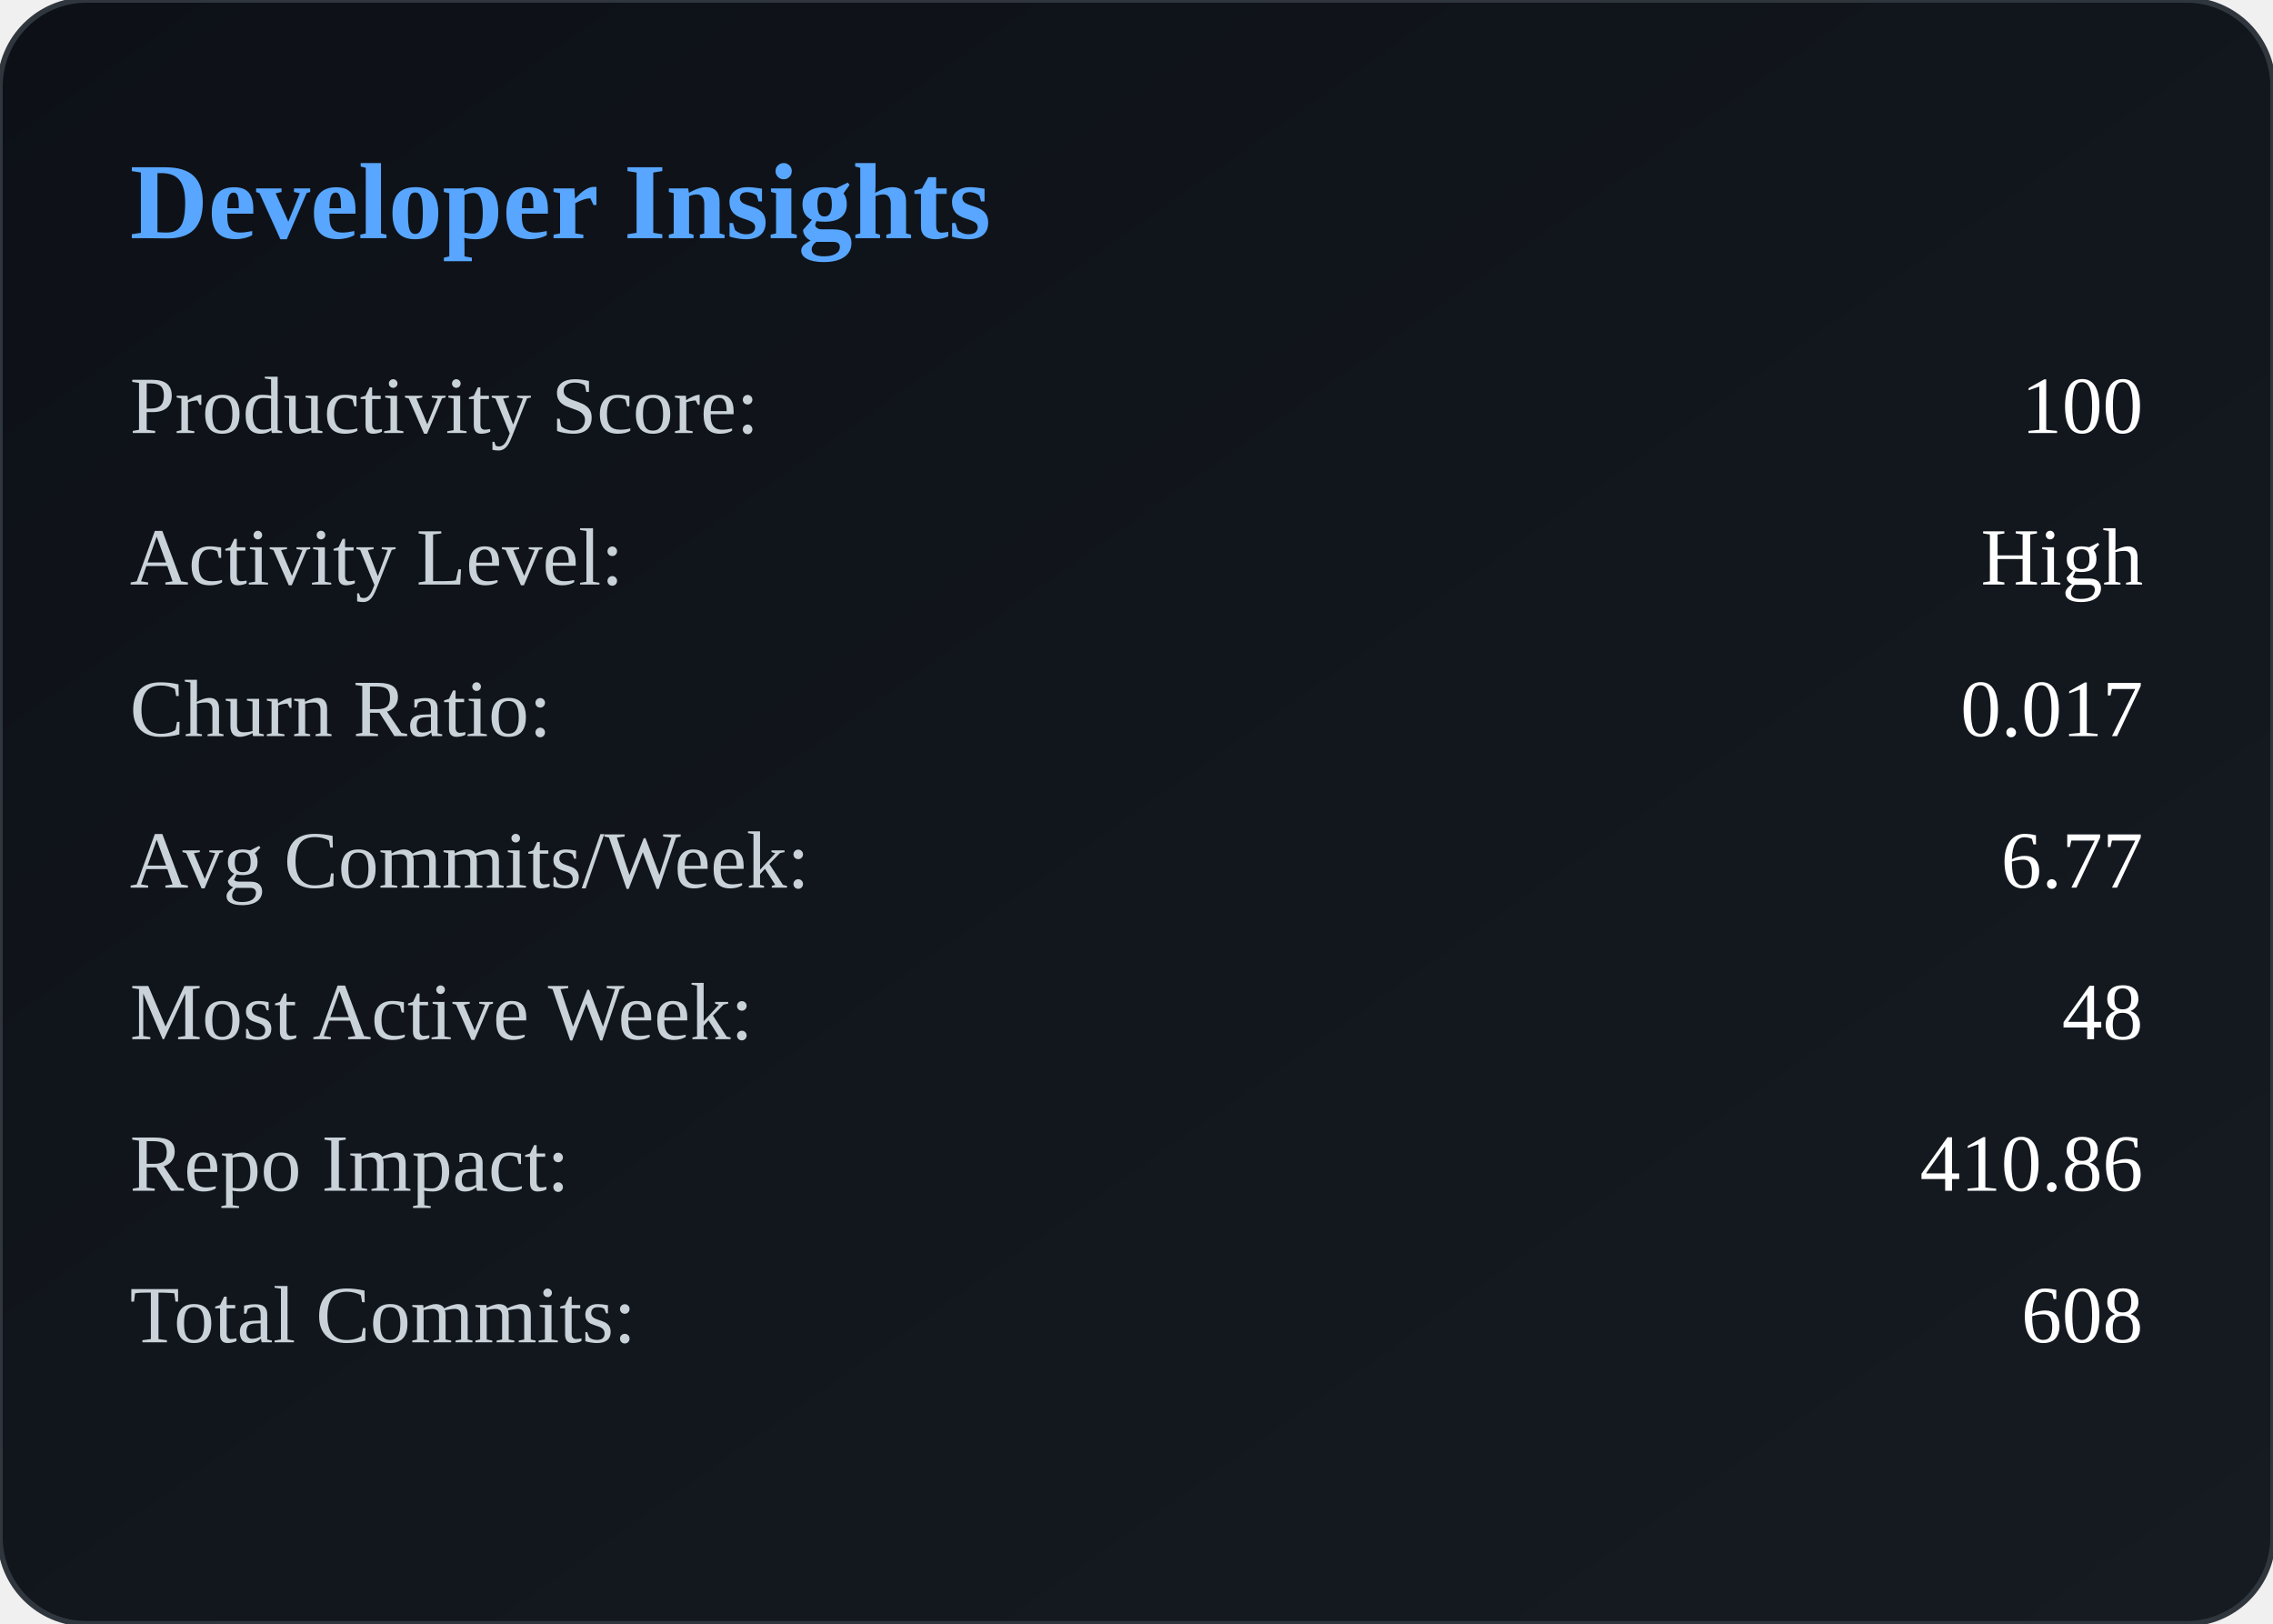
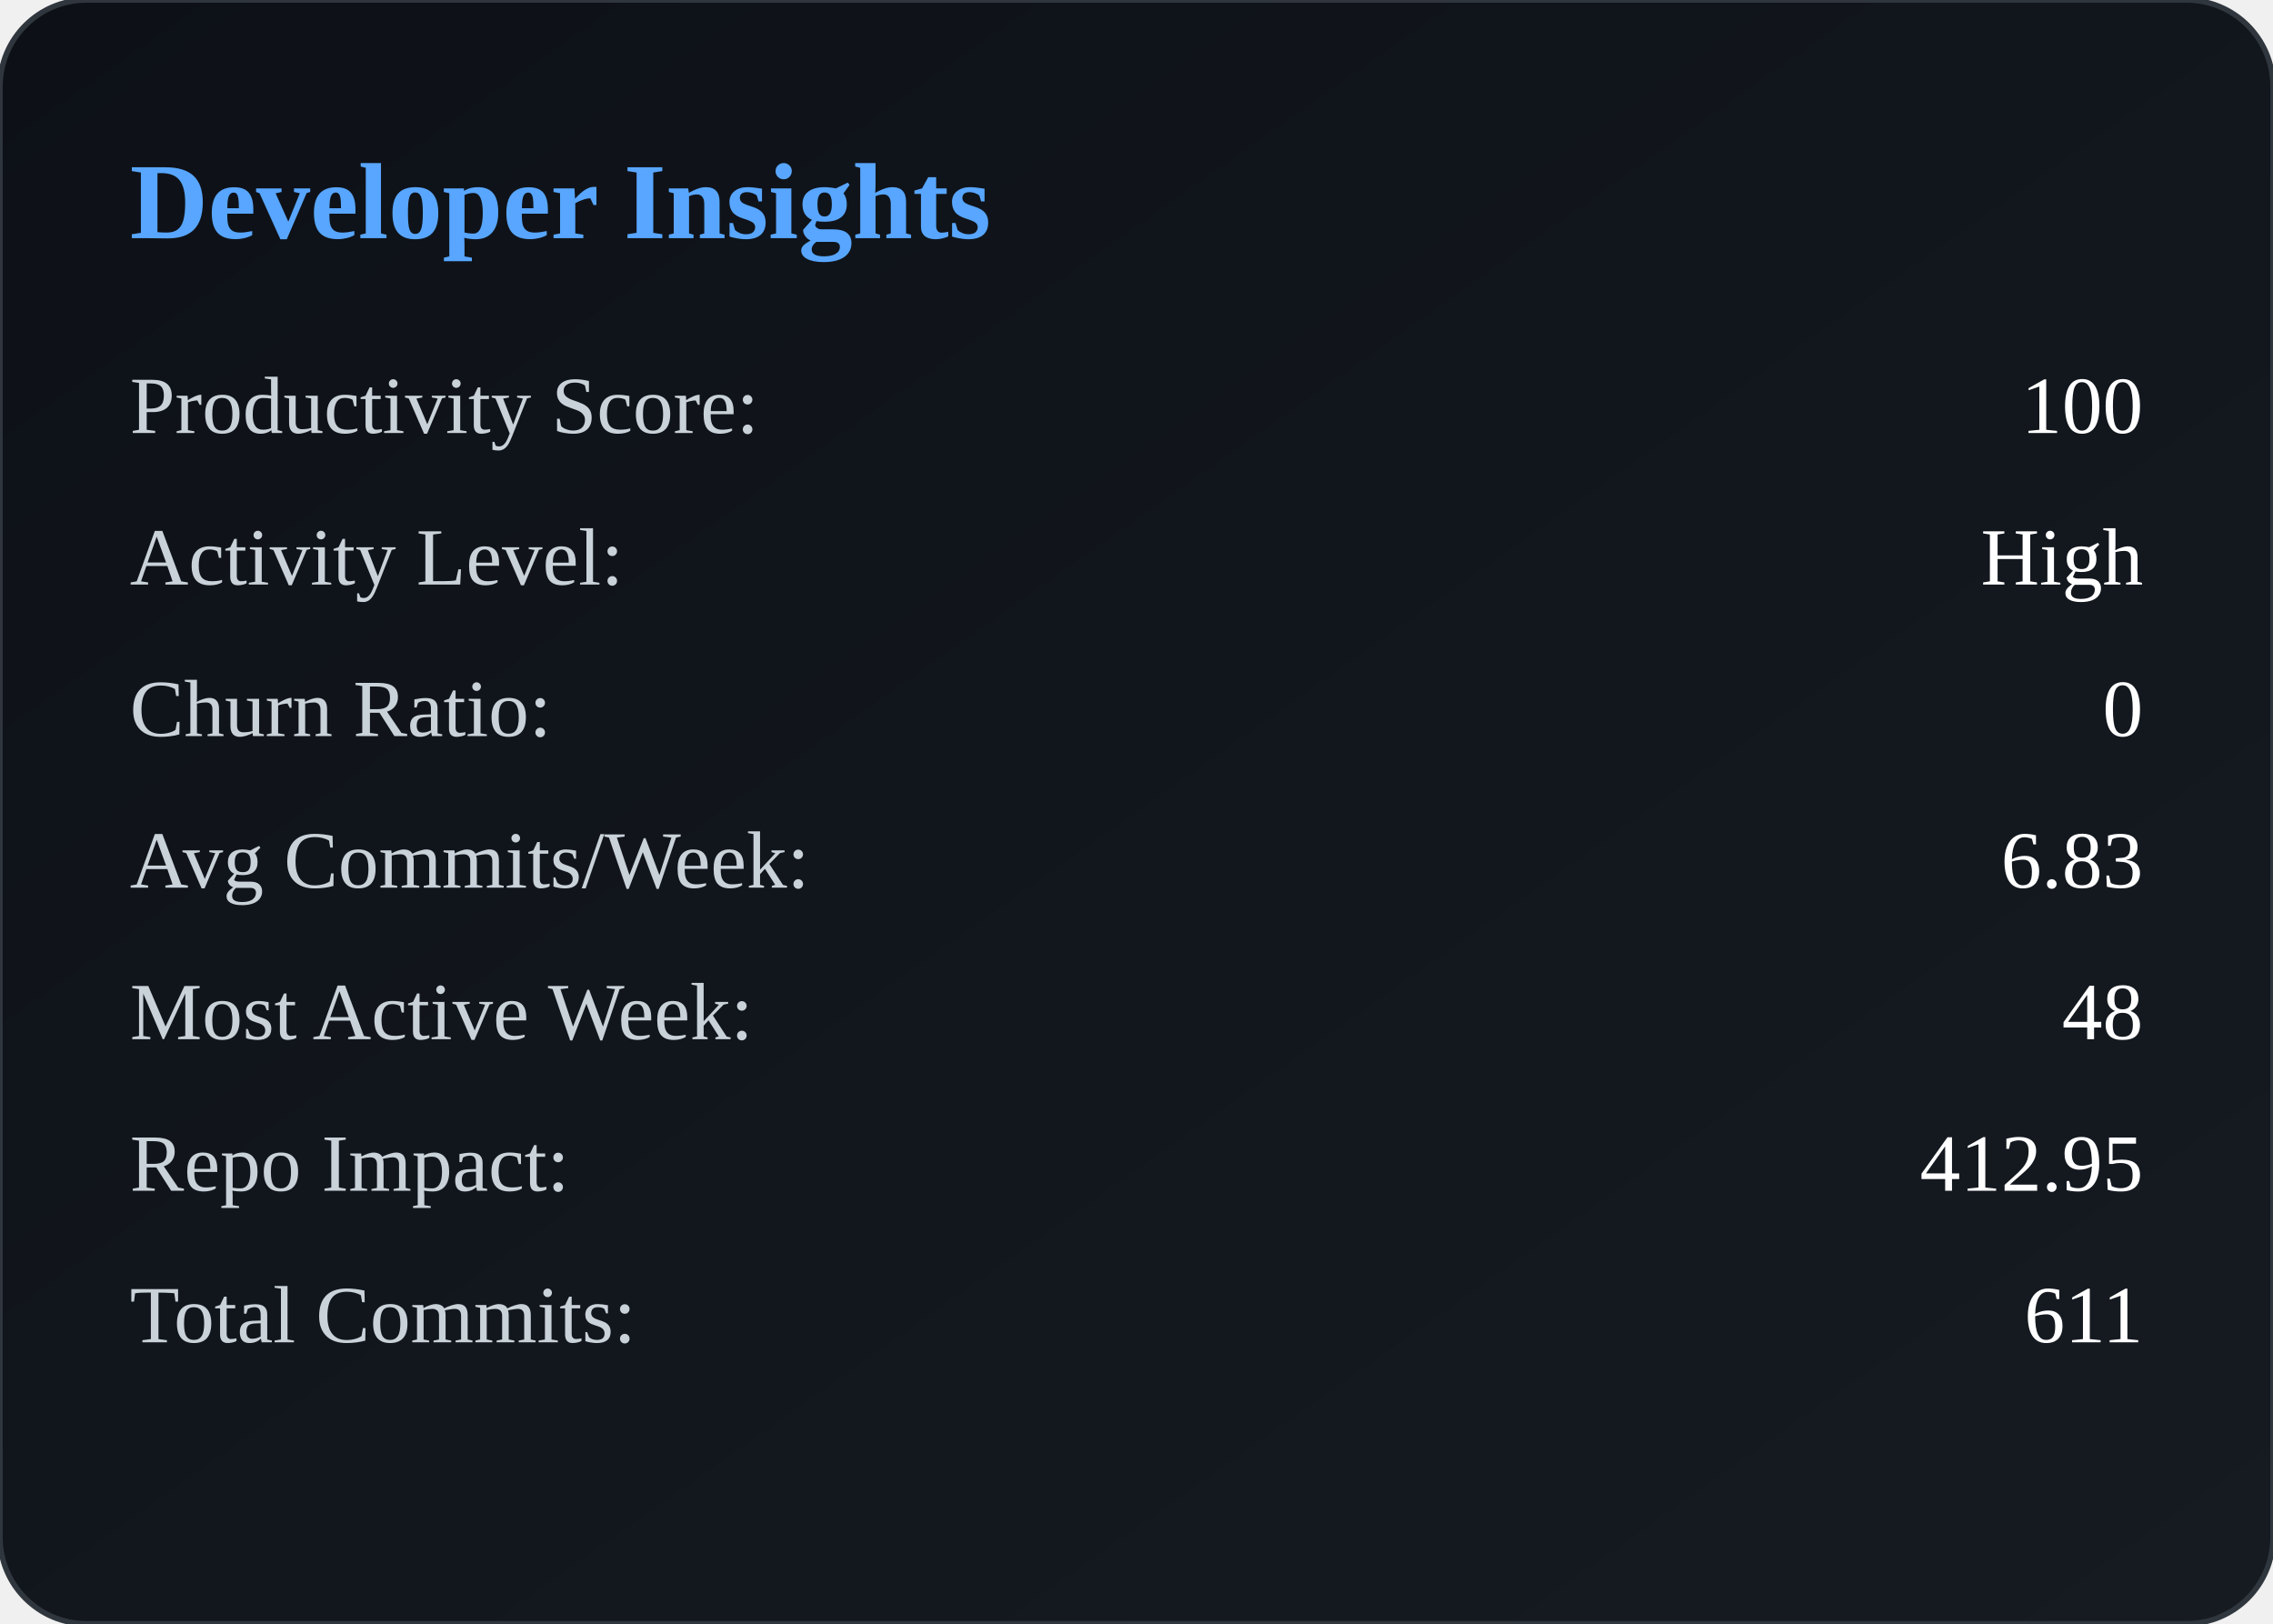
<svg xmlns="http://www.w3.org/2000/svg" width="420" height="300" viewBox="0 0 420 300">
  <defs>
    <linearGradient id="bg" x1="0" y1="0" x2="1" y2="1">
      <stop offset="0%" stop-color="#0d1117" />
      <stop offset="100%" stop-color="#161b22" />
    </linearGradient>
  </defs>
  <rect width="100%" height="100%" rx="16" fill="url(#bg)" stroke="#30363d" />
  <text x="24" y="44" fill="#58a6ff" font-size="20" font-weight="600">
        Developer Insights
    </text>
  <text x="24" y="80" fill="#c9d1d9" font-size="15">
            Productivity Score:
        </text>
  <text x="396" y="80" fill="#ffffff" font-size="15" text-anchor="end">
            100
        </text>
  <text x="24" y="108" fill="#c9d1d9" font-size="15">
            Activity Level:
        </text>
  <text x="396" y="108" fill="#ffffff" font-size="15" text-anchor="end">
            High
        </text>
  <text x="24" y="136" fill="#c9d1d9" font-size="15">
            Churn Ratio:
        </text>
  <text x="396" y="136" fill="#ffffff" font-size="15" text-anchor="end">
-             0.017
+             0
        </text>
  <text x="24" y="164" fill="#c9d1d9" font-size="15">
            Avg Commits/Week:
        </text>
  <text x="396" y="164" fill="#ffffff" font-size="15" text-anchor="end">
-             6.77
+             6.83
        </text>
  <text x="24" y="192" fill="#c9d1d9" font-size="15">
            Most Active Week:
        </text>
  <text x="396" y="192" fill="#ffffff" font-size="15" text-anchor="end">
            48
        </text>
  <text x="24" y="220" fill="#c9d1d9" font-size="15">
            Repo Impact:
        </text>
  <text x="396" y="220" fill="#ffffff" font-size="15" text-anchor="end">
-             410.86
+             412.95
        </text>
  <text x="24" y="248" fill="#c9d1d9" font-size="15">
            Total Commits:
        </text>
  <text x="396" y="248" fill="#ffffff" font-size="15" text-anchor="end">
-             608
+             611
        </text>
</svg>
